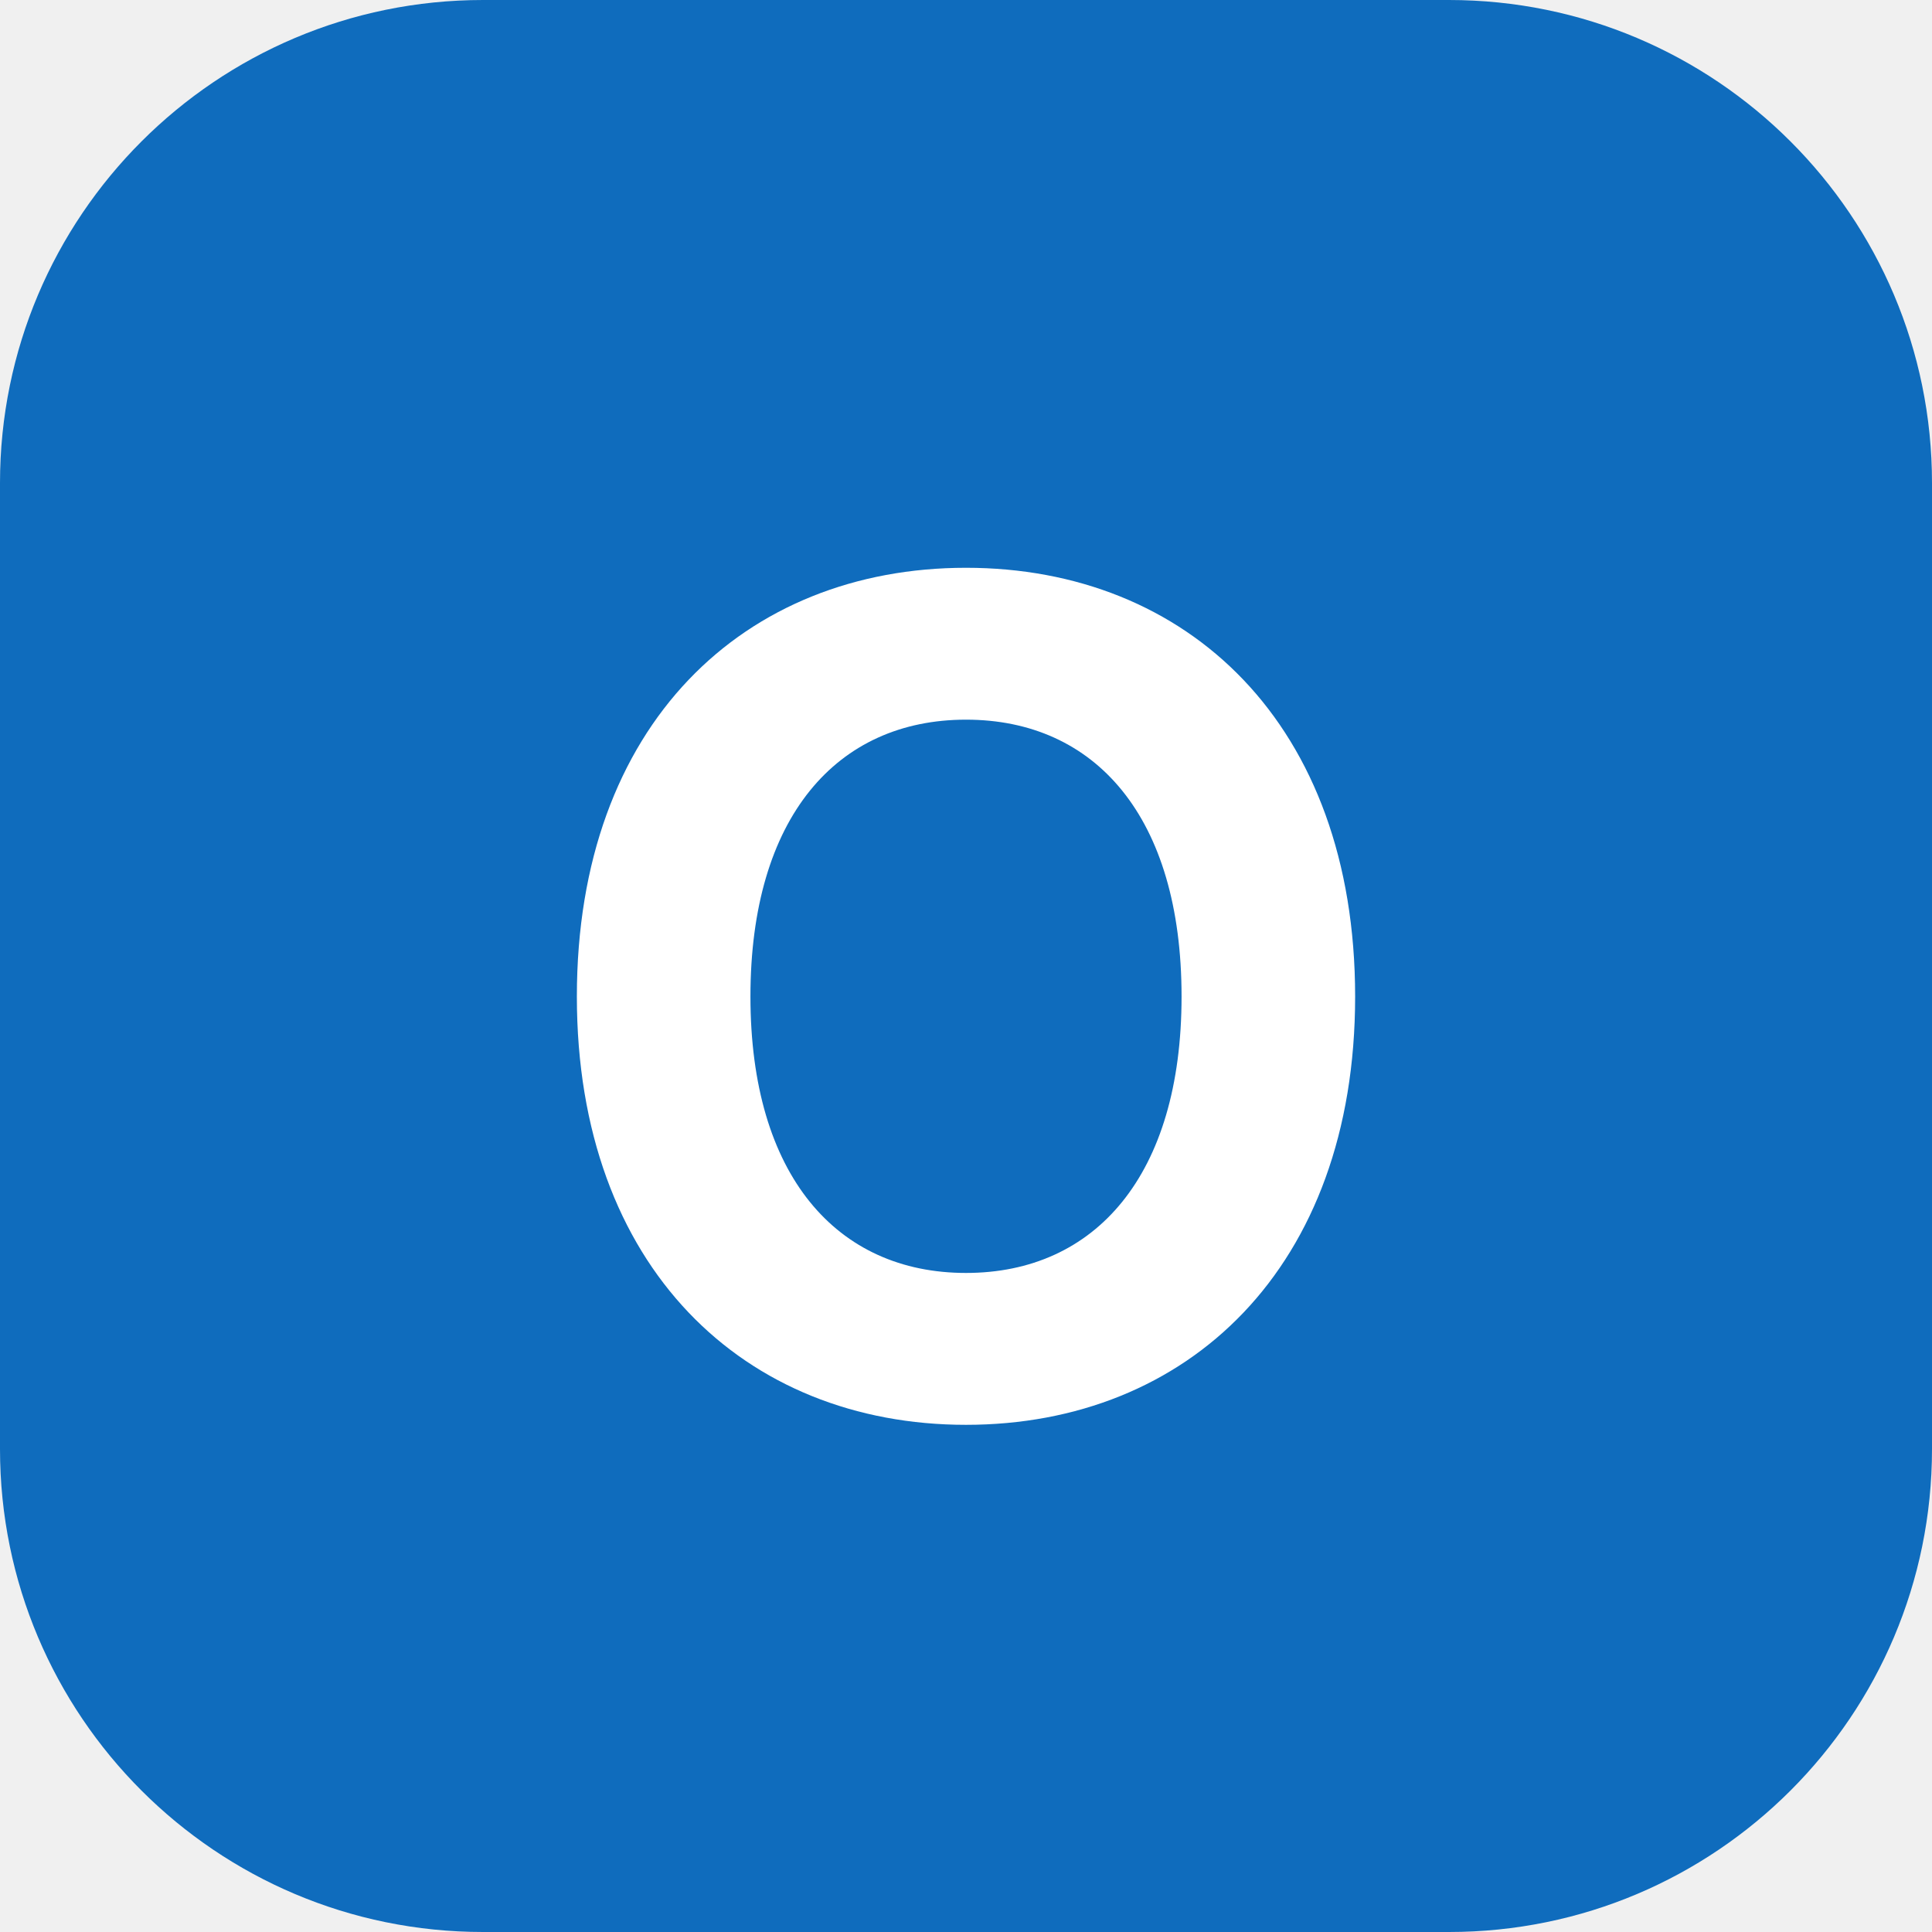
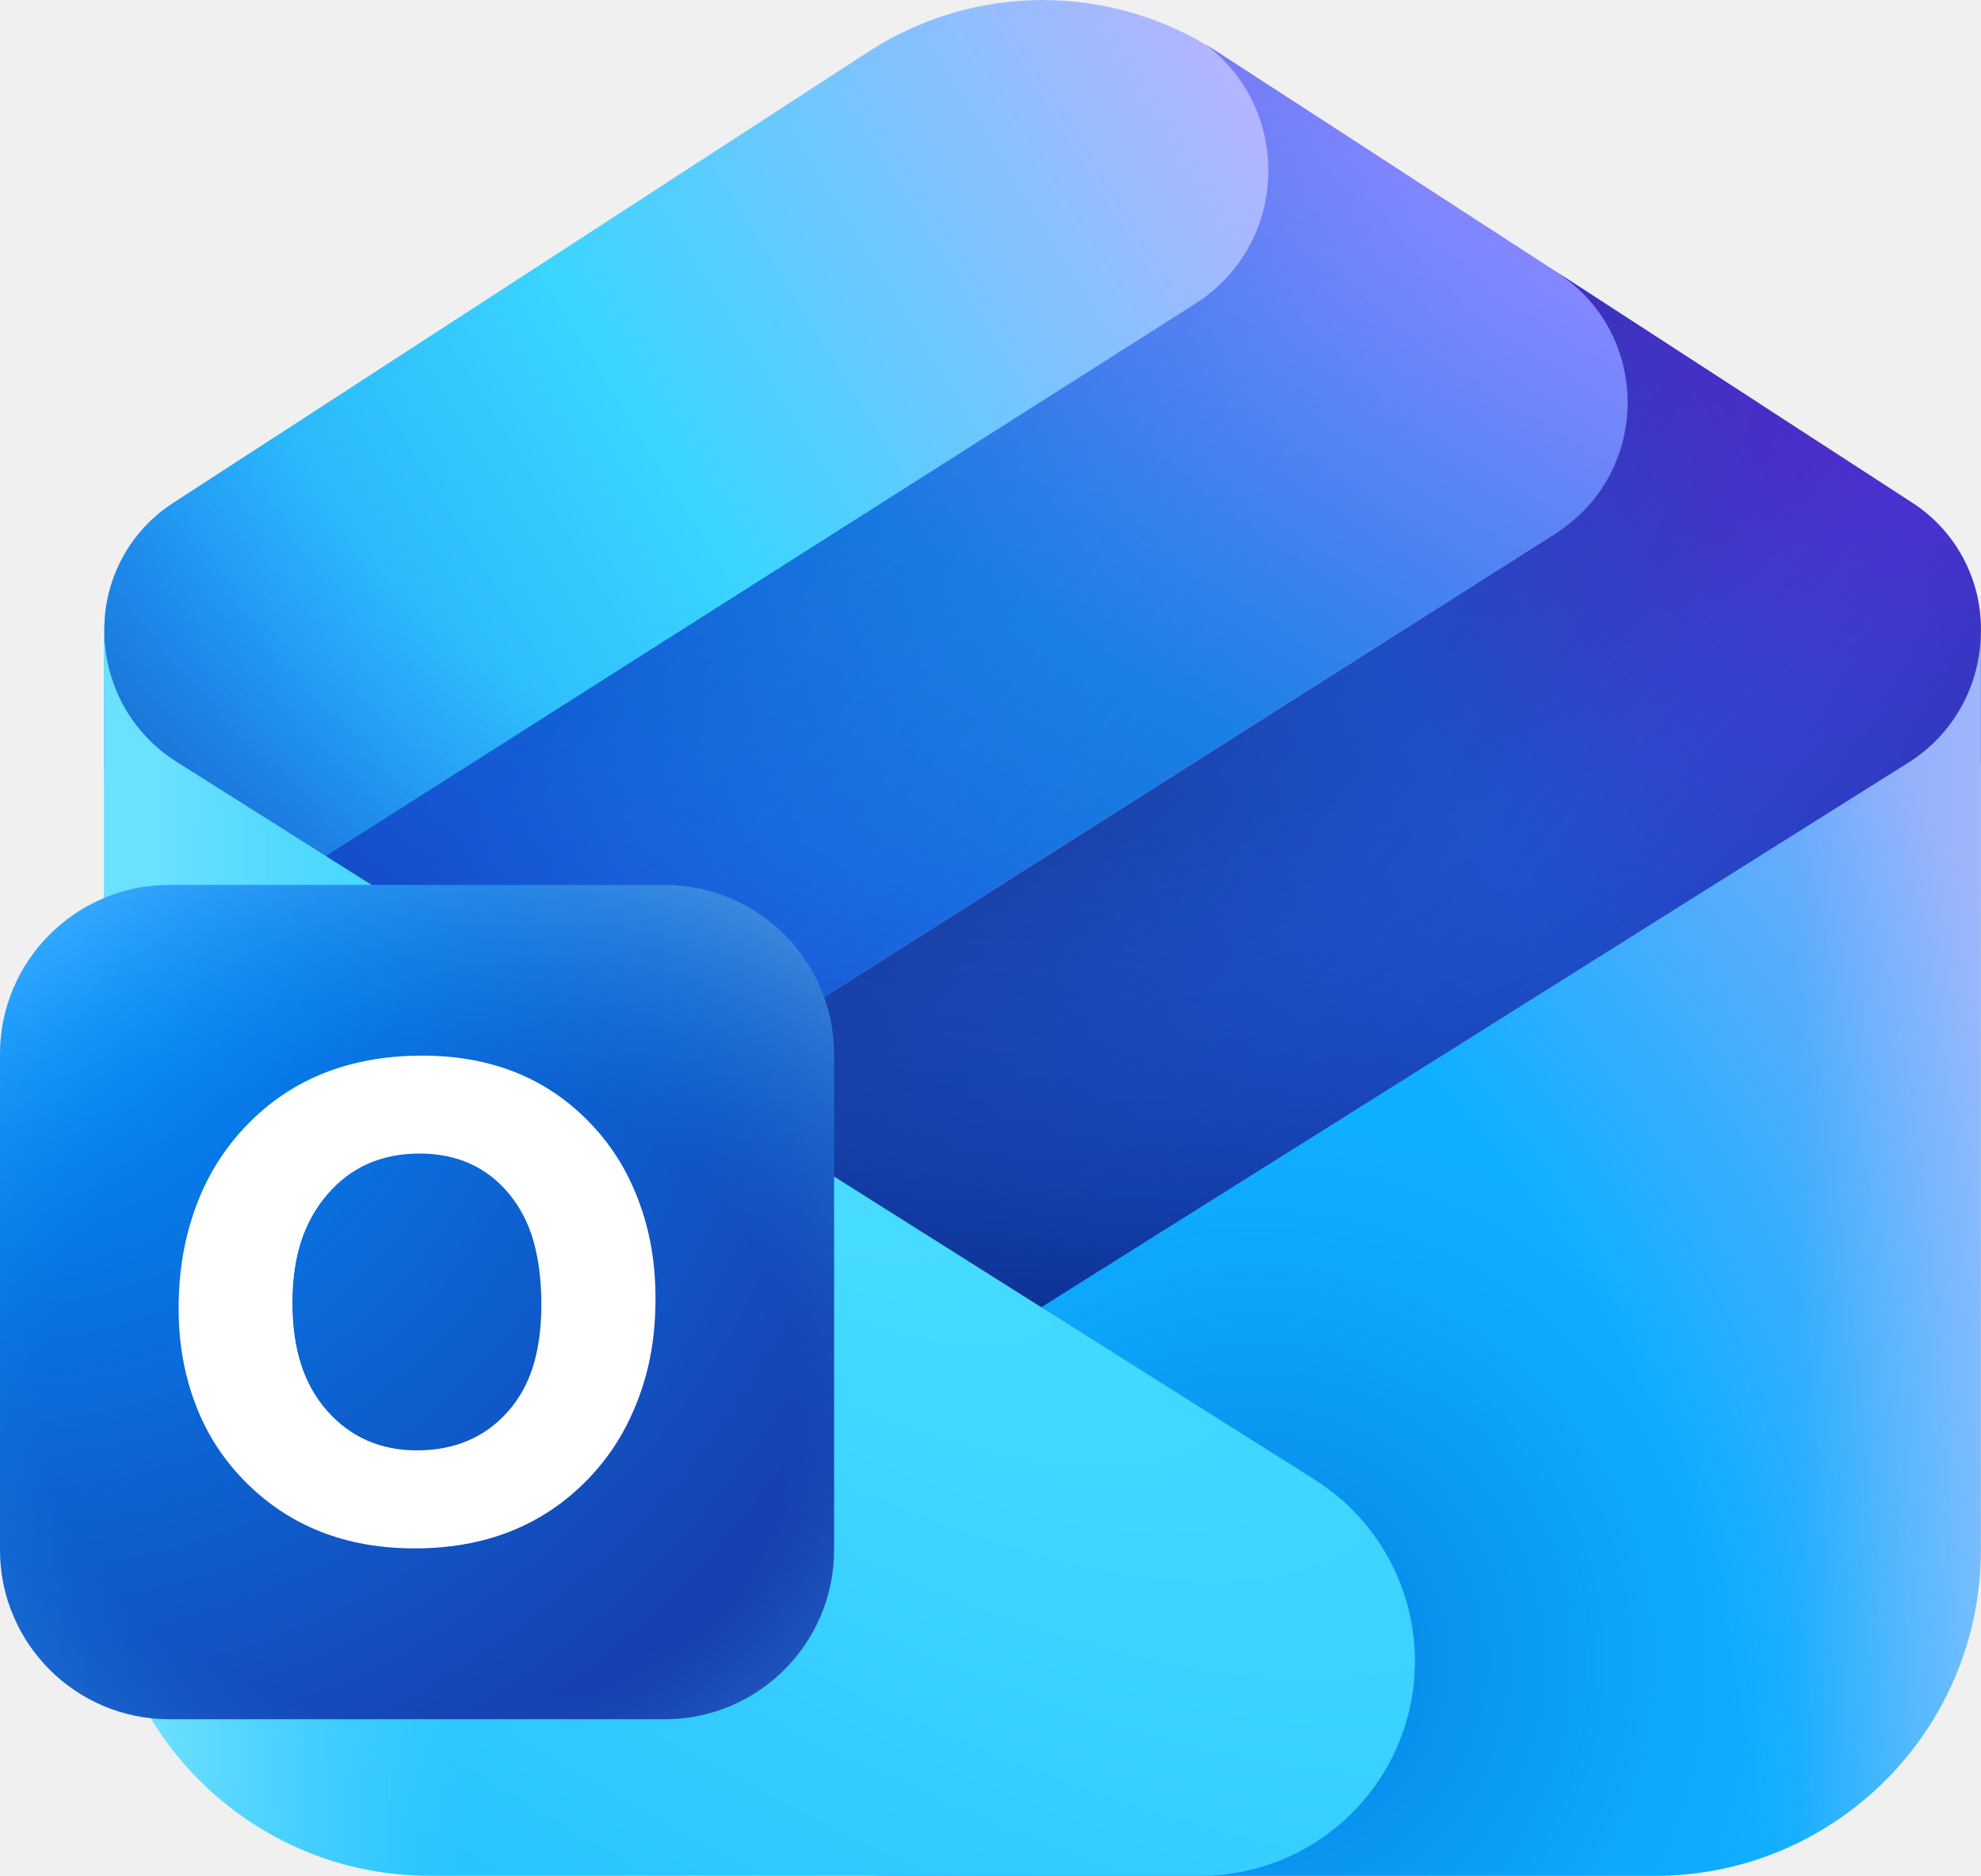
- <svg xmlns="http://www.w3.org/2000/svg" viewBox="0 0 64 64">
-   <rect width="64" height="64" rx="16" fill="#0F6CBD" />
-   <text x="32" y="33" text-anchor="middle" dominant-baseline="central" font-family="Inter,Arial,sans-serif" font-weight="700" font-size="38" fill="#fff">O</text>
+ <svg xmlns="http://www.w3.org/2000/svg" role="img" aria-label="Microsoft Outlook" version="1.1" viewBox="60 90.4 570.02 539.67">
+   <defs>
+     <linearGradient id="linear0" gradientUnits="userSpaceOnUse" x1="9.989" y1="22.365" x2="30.932" y2="9.375" gradientTransform="matrix(15,0,0,15,0,0)">
+       <stop offset="0" style="stop-color:rgb(12.549%,65.49%,98.039%);stop-opacity:1;" />
+       <stop offset="0.4" style="stop-color:rgb(23.137%,83.529%,100%);stop-opacity:1;" />
+       <stop offset="1" style="stop-color:rgb(76.863%,69.02%,100%);stop-opacity:1;" />
+     </linearGradient>
+     <linearGradient id="linear1" gradientUnits="userSpaceOnUse" x1="17.197" y1="26.794" x2="28.856" y2="8.126" gradientTransform="matrix(15,0,0,15,0,0)">
+       <stop offset="0" style="stop-color:rgb(8.627%,35.294%,85.098%);stop-opacity:1;" />
+       <stop offset="0.501" style="stop-color:rgb(9.412%,50.196%,89.804%);stop-opacity:1;" />
+       <stop offset="1" style="stop-color:rgb(52.157%,52.941%,100%);stop-opacity:1;" />
+     </linearGradient>
+     <linearGradient id="linear2" gradientUnits="userSpaceOnUse" x1="25.701" y1="27.048" x2="12.756" y2="16.501" gradientTransform="matrix(15,0,0,15,0,0)">
+       <stop offset="0.237" style="stop-color:rgb(26.667%,54.118%,100%);stop-opacity:0;" />
+       <stop offset="0.792" style="stop-color:rgb(0%,19.608%,69.412%);stop-opacity:0.2;" />
+     </linearGradient>
+     <linearGradient id="linear3" gradientUnits="userSpaceOnUse" x1="24.053" y1="31.11" x2="44.51" y2="18.018" gradientTransform="matrix(15,0,0,15,0,0)">
+       <stop offset="0" style="stop-color:rgb(10.196%,26.275%,65.098%);stop-opacity:1;" />
+       <stop offset="0.492" style="stop-color:rgb(12.549%,32.157%,79.608%);stop-opacity:1;" />
+       <stop offset="1" style="stop-color:rgb(37.255%,12.549%,79.608%);stop-opacity:1;" />
+     </linearGradient>
+     <linearGradient id="linear4" gradientUnits="userSpaceOnUse" x1="29.828" y1="30.327" x2="17.397" y2="19.571" gradientTransform="matrix(15,0,0,15,0,0)">
+       <stop offset="0" style="stop-color:rgb(0%,27.059%,72.549%);stop-opacity:0;" />
+       <stop offset="0.67" style="stop-color:rgb(5.098%,12.157%,41.176%);stop-opacity:0.2;" />
+     </linearGradient>
+     <radialGradient id="radial0" gradientUnits="userSpaceOnUse" cx="0" cy="0" fx="0" fy="0" r="1" gradientTransform="matrix(0.000000000000024802,-405.0405,438.393,0.000000000000026844,360.027,102.2682)">
+       <stop offset="0.568" style="stop-color:rgb(15.294%,37.255%,94.118%);stop-opacity:0;" />
+       <stop offset="0.992" style="stop-color:rgb(0%,12.941%,46.667%);stop-opacity:1;" />
+     </radialGradient>
+     <linearGradient id="linear5" gradientUnits="userSpaceOnUse" x1="41.998" y1="29.943" x2="23.852" y2="29.943" gradientTransform="matrix(15,0,0,15,0,0)">
+       <stop offset="0" style="stop-color:rgb(30.196%,76.863%,100%);stop-opacity:1;" />
+       <stop offset="0.196" style="stop-color:rgb(5.882%,68.627%,100%);stop-opacity:1;" />
+     </linearGradient>
+     <radialGradient id="radial1" gradientUnits="userSpaceOnUse" cx="0" cy="0" fx="0" fy="0" r="1" gradientTransform="matrix(122.7396,-122.7396,122.7396,122.7396,421.392,568.6755)">
+       <stop offset="0.259" style="stop-color:rgb(0%,37.647%,81.961%);stop-opacity:0.4;" />
+       <stop offset="0.908" style="stop-color:rgb(1.176%,51.373%,94.51%);stop-opacity:0;" />
+     </radialGradient>
+     <radialGradient id="radial2" gradientUnits="userSpaceOnUse" cx="0" cy="0" fx="0" fy="0" r="1" gradientTransform="matrix(357.407,-468.4459,423.5946,323.1871,159.471,697.08)">
+       <stop offset="0.732" style="stop-color:rgb(95.686%,65.49%,96.863%);stop-opacity:0;" />
+       <stop offset="1" style="stop-color:rgb(95.686%,65.49%,96.863%);stop-opacity:0.502;" />
+     </radialGradient>
+     <radialGradient id="radial3" gradientUnits="userSpaceOnUse" cx="0" cy="0" fx="0" fy="0" r="1" gradientTransform="matrix(-170.8609,259.7254,-674.0181,-443.4042,278.562,412.9785)">
+       <stop offset="0" style="stop-color:rgb(28.627%,87.059%,100%);stop-opacity:1;" />
+       <stop offset="0.724" style="stop-color:rgb(16.078%,76.471%,100%);stop-opacity:1;" />
+     </radialGradient>
+     <linearGradient id="linear6" gradientUnits="userSpaceOnUse" x1="3.458" y1="37.872" x2="20.929" y2="37.86" gradientTransform="matrix(15,0,0,15,0,0)">
+       <stop offset="0.206" style="stop-color:rgb(42.353%,87.843%,100%);stop-opacity:1;" />
+       <stop offset="0.535" style="stop-color:rgb(31.373%,83.529%,100%);stop-opacity:0;" />
+     </linearGradient>
+     <radialGradient id="radial4" gradientUnits="userSpaceOnUse" cx="0" cy="0" fx="0" fy="0" r="1" gradientTransform="matrix(215.7672,230.7691,-230.7691,215.7672,59.14365,354.231)">
+       <stop offset="0.039" style="stop-color:rgb(0%,56.863%,100%);stop-opacity:1;" />
+       <stop offset="0.919" style="stop-color:rgb(9.412%,23.922%,67.843%);stop-opacity:1;" />
+     </radialGradient>
+     <radialGradient id="radial5" gradientUnits="userSpaceOnUse" cx="0" cy="0" fx="0" fy="0" r="1" gradientTransform="matrix(0.000000000000010287,168,-193.782,0.000000000000011866,180,491.1585)">
+       <stop offset="0.558" style="stop-color:rgb(5.882%,64.706%,96.863%);stop-opacity:0;" />
+       <stop offset="1" style="stop-color:rgb(45.49%,77.647%,100%);stop-opacity:0.502;" />
+     </radialGradient>
+   </defs>
+   <g id="surface1">
+     <path style=" stroke:none;fill-rule:nonzero;fill:url(#linear0);" d="M 463.984 140.145 L 119.637 358.414 L 90.023 311.695 L 90.023 271.438 C 90.023 256.781 97.445 243.121 109.742 235.145 L 309.91 105.258 C 340.406 85.469 379.688 85.465 410.188 105.25 Z M 463.984 140.145 " />
+     <path style=" stroke:none;fill-rule:nonzero;fill:url(#linear1);" d="M 407.102 103.34 C 408.137 103.953 409.164 104.594 410.184 105.254 L 566.398 206.586 L 179.062 452.105 L 119.625 358.336 L 403.895 177.801 C 430.82 160.699 432 122.23 407.102 103.34 Z M 407.102 103.34 " />
+     <path style=" stroke:none;fill-rule:nonzero;fill:url(#linear2);" d="M 407.102 103.34 C 408.137 103.953 409.164 104.594 410.184 105.254 L 566.398 206.586 L 179.062 452.105 L 119.625 358.336 L 403.895 177.801 C 430.82 160.699 432 122.23 407.102 103.34 Z M 407.102 103.34 " />
+     <path style=" stroke:none;fill-rule:nonzero;fill:url(#linear3);" d="M 333.602 498.988 L 179.066 452.109 L 507.629 243.836 C 535.301 226.297 535.23 185.898 507.496 168.457 L 506.016 167.527 L 510.277 170.176 L 610.273 235.043 C 622.574 243.02 629.996 256.684 629.996 271.344 L 629.996 310.305 Z M 333.602 498.988 " />
+     <path style=" stroke:none;fill-rule:nonzero;fill:url(#linear4);" d="M 333.602 498.988 L 179.066 452.109 L 507.629 243.836 C 535.301 226.297 535.23 185.898 507.496 168.457 L 506.016 167.527 L 510.277 170.176 L 610.273 235.043 C 622.574 243.02 629.996 256.684 629.996 271.344 L 629.996 310.305 Z M 333.602 498.988 " />
+     <path style=" stroke:none;fill-rule:nonzero;fill:url(#radial0);" d="M 410.188 105.25 C 379.688 85.465 340.406 85.469 309.906 105.258 L 109.742 235.145 C 97.445 243.121 90.023 256.781 90.023 271.438 L 90.023 273.406 C 90.508 288.121 98.25 301.68 110.758 309.566 L 359.645 466.477 L 609.16 309.805 C 622.121 301.668 629.984 287.441 629.984 272.141 L 629.984 310.309 L 629.992 271.344 C 629.992 256.684 622.566 243.023 610.27 235.043 Z M 410.188 105.25 " />
+     <path style=" stroke:none;fill-rule:nonzero;fill:url(#linear5);" d="M 315.77 630.051 L 536.219 630.051 C 587.996 630.051 629.969 588.078 629.969 536.301 L 629.969 272.141 C 629.969 287.441 622.105 301.668 609.148 309.805 L 281.242 515.695 C 263.555 526.805 252.82 546.223 252.82 567.109 C 252.824 601.871 281.004 630.051 315.77 630.051 Z M 315.77 630.051 " />
+     <path style=" stroke:none;fill-rule:nonzero;fill:url(#radial1);" d="M 315.77 630.051 L 536.219 630.051 C 587.996 630.051 629.969 588.078 629.969 536.301 L 629.969 272.141 C 629.969 287.441 622.105 301.668 609.148 309.805 L 281.242 515.695 C 263.555 526.805 252.82 546.223 252.82 567.109 C 252.824 601.871 281.004 630.051 315.77 630.051 Z M 315.77 630.051 " />
+     <path style=" stroke:none;fill-rule:nonzero;fill:url(#radial2);" d="M 315.77 630.051 L 536.219 630.051 C 587.996 630.051 629.969 588.078 629.969 536.301 L 629.969 272.141 C 629.969 287.441 622.105 301.668 609.148 309.805 L 281.242 515.695 C 263.555 526.805 252.82 546.223 252.82 567.109 C 252.824 601.871 281.004 630.051 315.77 630.051 Z M 315.77 630.051 " />
+     <path style=" stroke:none;fill-rule:nonzero;fill:url(#radial3);" d="M 405.402 630.035 L 183.738 630.035 C 131.961 630.035 89.988 588.062 89.988 536.285 L 89.988 271.945 C 89.988 287.219 97.824 301.422 110.742 309.566 L 438.324 516.086 C 456.258 527.391 467.133 547.113 467.133 568.312 C 467.129 602.402 439.492 630.035 405.402 630.035 Z M 405.402 630.035 " />
+     <path style=" stroke:none;fill-rule:nonzero;fill:url(#linear6);" d="M 405.402 630.035 L 183.738 630.035 C 131.961 630.035 89.988 588.062 89.988 536.285 L 89.988 271.945 C 89.988 287.219 97.824 301.422 110.742 309.566 L 438.324 516.086 C 456.258 527.391 467.133 547.113 467.133 568.312 C 467.129 602.402 439.492 630.035 405.402 630.035 Z M 405.402 630.035 " />
+     <path style=" stroke:none;fill-rule:nonzero;fill:url(#radial4);" d="M 108.75 345 L 251.25 345 C 278.176 345 300 366.824 300 393.75 L 300 536.25 C 300 563.176 278.176 585 251.25 585 L 108.75 585 C 81.824 585 60 563.176 60 536.25 L 60 393.75 C 60 366.824 81.824 345 108.75 345 Z M 108.75 345 " />
+     <path style=" stroke:none;fill-rule:nonzero;fill:url(#radial5);" d="M 108.75 345 L 251.25 345 C 278.176 345 300 366.824 300 393.75 L 300 536.25 C 300 563.176 278.176 585 251.25 585 L 108.75 585 C 81.824 585 60 563.176 60 536.25 L 60 393.75 C 60 366.824 81.824 345 108.75 345 Z M 108.75 345 " />
+     <path style=" stroke:none;fill-rule:nonzero;fill:rgb(100%,100%,100%);fill-opacity:1;" d="M 179.387 534 C 159.539 534 143.25 527.789 130.512 515.375 C 117.773 502.961 111.402 486.758 111.402 466.77 C 111.402 445.66 117.867 428.59 130.797 415.551 C 143.73 402.516 160.66 396 181.594 396 C 201.375 396 217.473 402.238 229.891 414.715 C 242.375 427.191 248.617 443.645 248.617 464.066 C 248.617 485.051 242.148 501.965 229.219 514.816 C 216.352 527.605 199.742 534 179.387 534 Z M 179.961 507.648 C 190.777 507.648 199.484 503.953 206.078 496.566 C 212.672 489.18 215.969 478.902 215.969 465.742 C 215.969 452.023 212.766 441.348 206.367 433.711 C 199.965 426.074 191.418 422.258 180.73 422.258 C 169.719 422.258 160.852 426.199 154.133 434.082 C 147.41 441.906 144.051 452.273 144.051 465.184 C 144.051 478.285 147.41 488.652 154.133 496.285 C 160.852 503.859 169.461 507.648 179.961 507.648 Z M 179.961 507.648 " />
+     <path style=" stroke:none;fill-rule:nonzero;fill:rgb(100%,100%,100%);fill-opacity:1;" d="M 179.332 535.848 C 159.562 535.848 143.332 529.473 130.641 516.719 C 117.953 503.965 111.605 487.32 111.605 466.789 C 111.605 445.105 118.047 427.57 130.93 414.18 C 143.812 400.785 160.68 394.09 181.531 394.09 C 201.234 394.09 217.273 400.5 229.645 413.316 C 242.082 426.137 248.297 443.035 248.297 464.016 C 248.297 485.566 241.855 502.945 228.977 516.145 C 216.156 529.281 199.609 535.848 179.332 535.848 Z M 179.902 508.781 C 190.68 508.781 199.355 504.984 205.922 497.398 C 212.492 489.809 215.773 479.254 215.773 465.734 C 215.773 451.641 212.586 440.676 206.211 432.832 C 199.832 424.988 191.32 421.066 180.672 421.066 C 169.699 421.066 160.867 425.113 154.172 433.215 C 147.477 441.246 144.129 451.898 144.129 465.16 C 144.129 478.617 147.477 489.266 154.172 497.109 C 160.867 504.891 169.445 508.781 179.902 508.781 Z M 179.902 508.781 " />
+   </g>
</svg>
